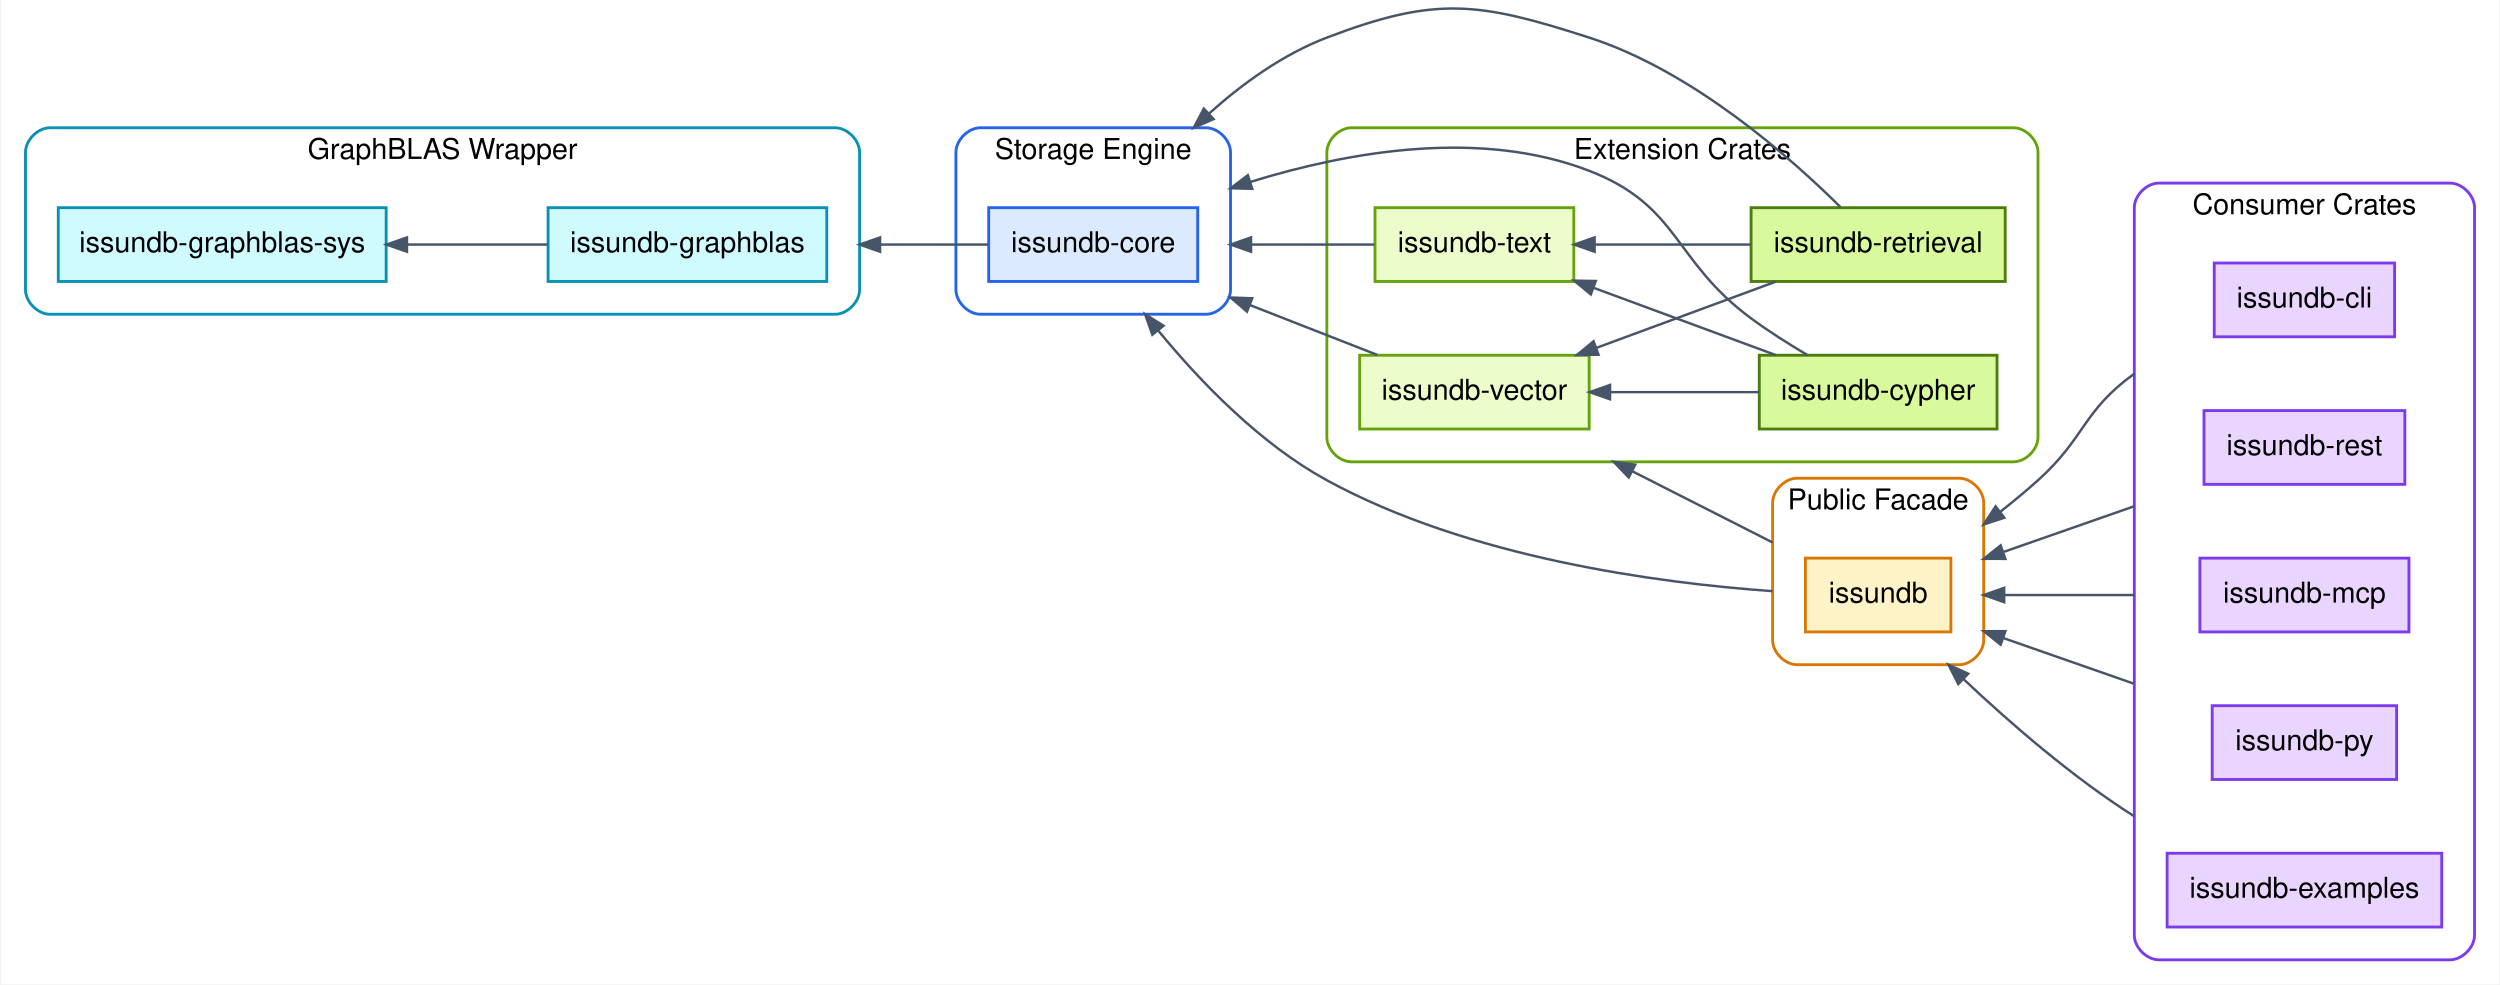
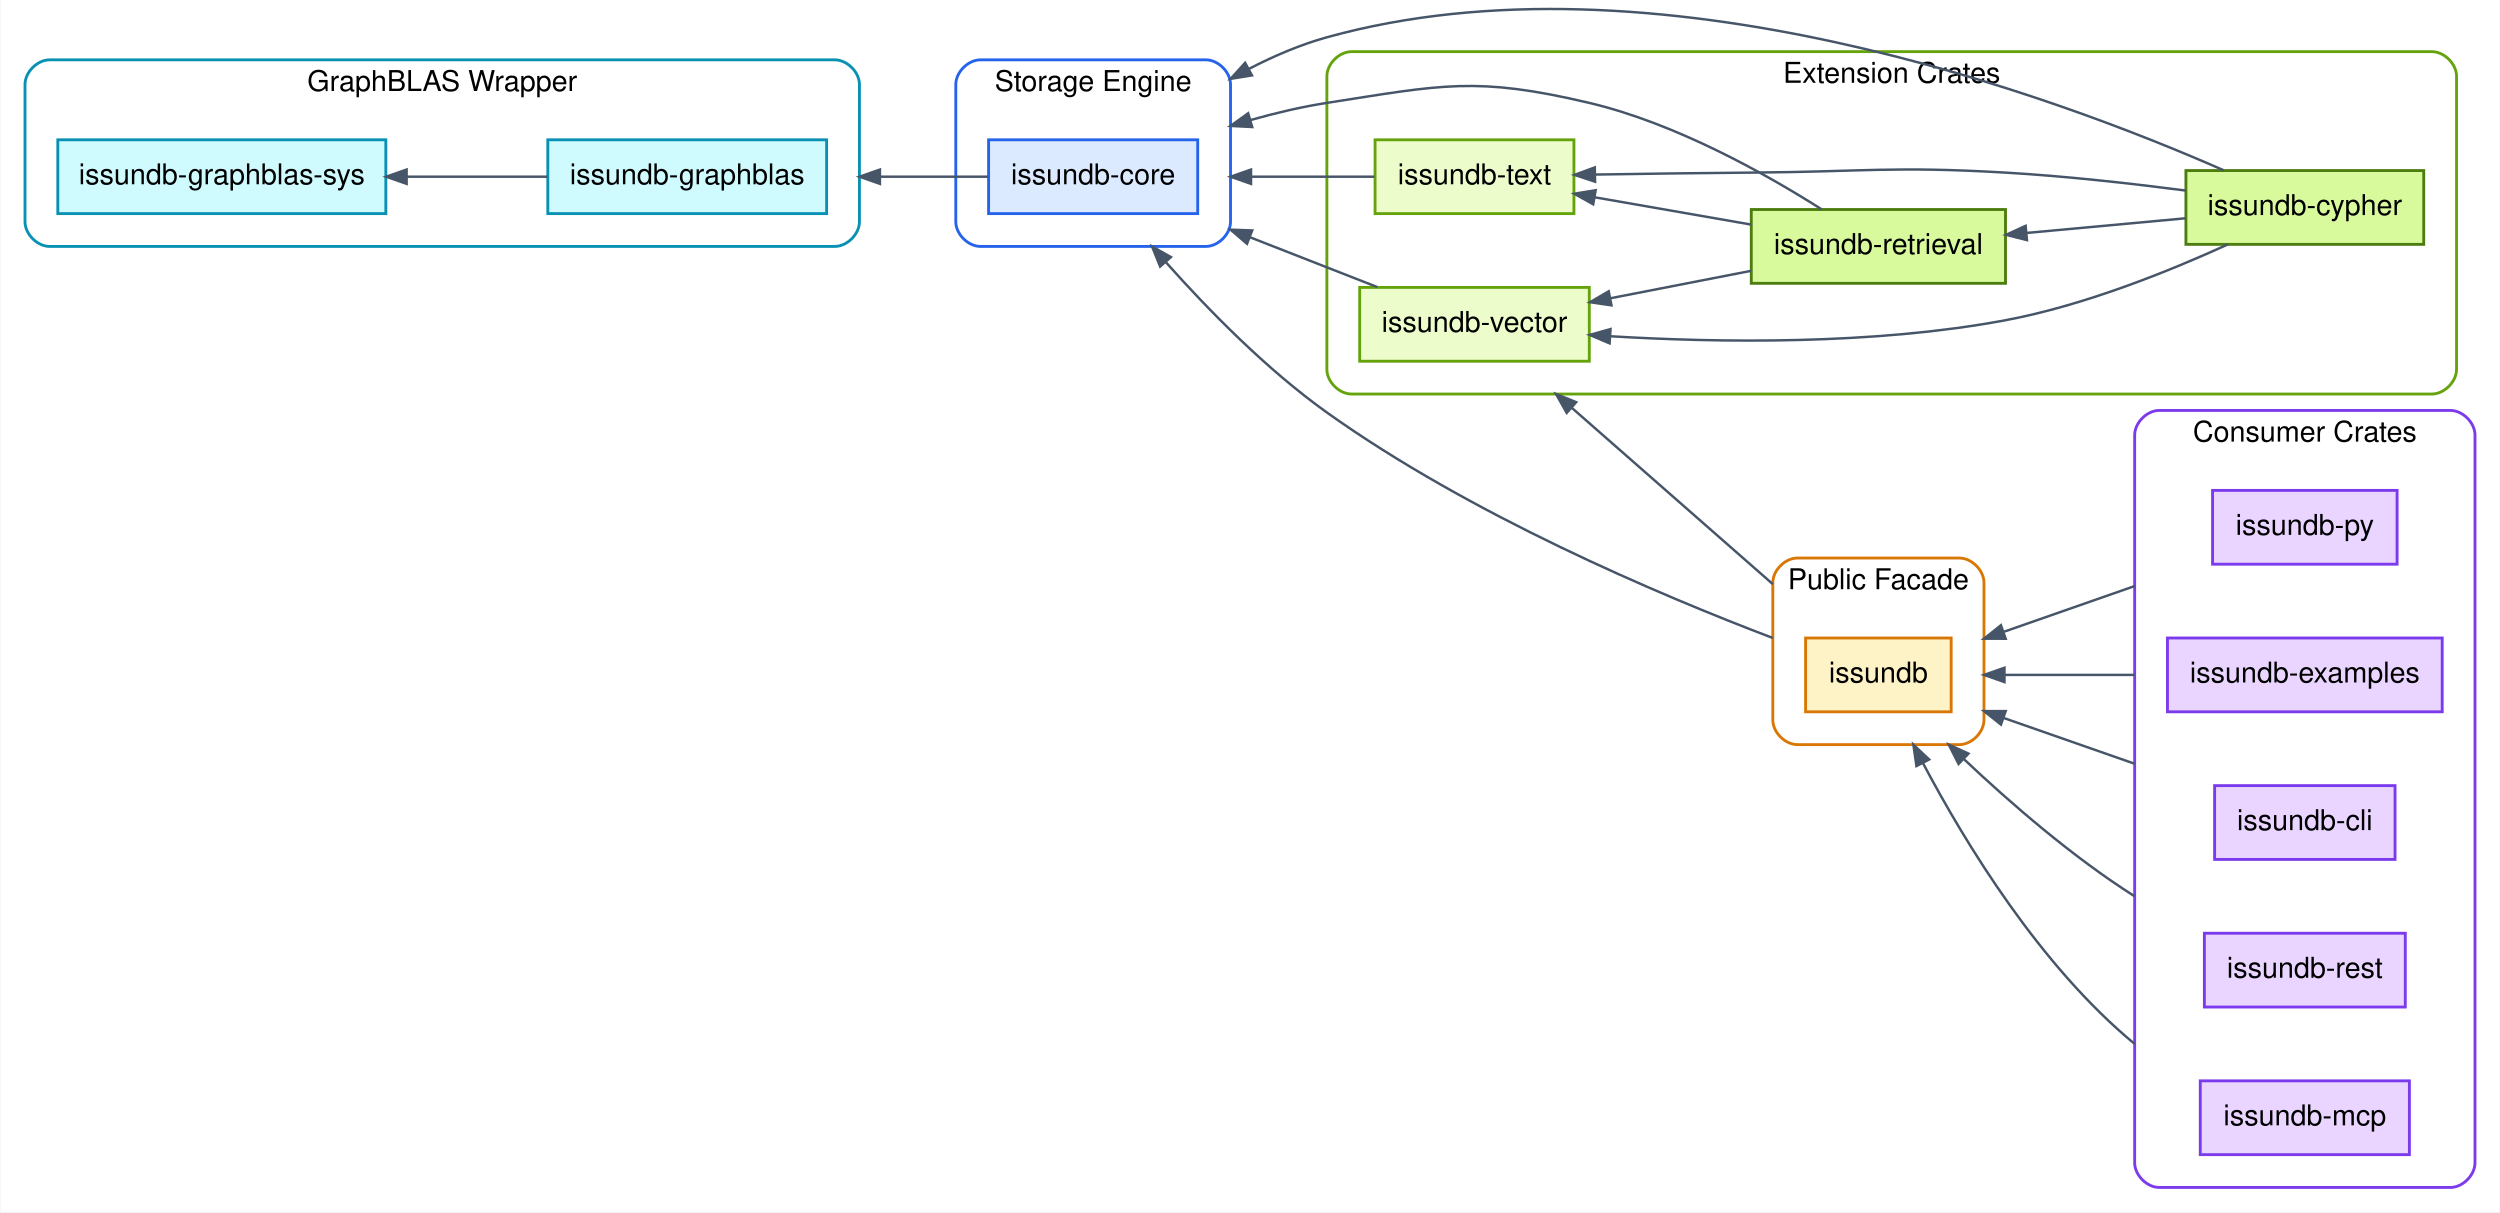
- <svg xmlns="http://www.w3.org/2000/svg" width="1219pt" height="480pt" viewBox="0.00 0.00 1219.00 480.34">
-   <g id="graph0" class="graph" transform="scale(1 1) rotate(0) translate(4 476.34)">
-     <polygon fill="white" stroke="transparent" points="-4,4 -4,-476.34 1215,-476.34 1215,4 -4,4" />
+ <svg xmlns="http://www.w3.org/2000/svg" width="1219pt" height="591pt" viewBox="0.00 0.00 1219.00 591.19">
+   <g id="graph0" class="graph" transform="scale(1 1) rotate(0) translate(4 587.19)">
+     <polygon fill="white" stroke="transparent" points="-4,4 -4,-587.19 1215,-587.19 1215,4 -4,4" />
    <g id="clust1" class="cluster">
-       <path fill="white" stroke="#0891b2" stroke-width="1.4" d="M20,-323C20,-323 403,-323 403,-323 409,-323 415,-329 415,-335 415,-335 415,-402 415,-402 415,-408 409,-414 403,-414 403,-414 20,-414 20,-414 14,-414 8,-408 8,-402 8,-402 8,-335 8,-335 8,-329 14,-323 20,-323" />
-       <text text-anchor="middle" x="211.5" y="-398.8" font-family="Helvetica,Arial,sans-serif" font-size="14.00">GraphBLAS Wrapper</text>
+       <path fill="white" stroke="#0891b2" stroke-width="1.4" d="M20,-467C20,-467 403,-467 403,-467 409,-467 415,-473 415,-479 415,-479 415,-546 415,-546 415,-552 409,-558 403,-558 403,-558 20,-558 20,-558 14,-558 8,-552 8,-546 8,-546 8,-479 8,-479 8,-473 14,-467 20,-467" />
+       <text text-anchor="middle" x="211.5" y="-542.8" font-family="Helvetica,Arial,sans-serif" font-size="14.00">GraphBLAS Wrapper</text>
    </g>
    <g id="clust2" class="cluster">
-       <path fill="white" stroke="#2563eb" stroke-width="1.4" d="M474,-323C474,-323 584,-323 584,-323 590,-323 596,-329 596,-335 596,-335 596,-402 596,-402 596,-408 590,-414 584,-414 584,-414 474,-414 474,-414 468,-414 462,-408 462,-402 462,-402 462,-335 462,-335 462,-329 468,-323 474,-323" />
-       <text text-anchor="middle" x="529" y="-398.8" font-family="Helvetica,Arial,sans-serif" font-size="14.00">Storage Engine</text>
+       <path fill="white" stroke="#2563eb" stroke-width="1.4" d="M474,-467C474,-467 584,-467 584,-467 590,-467 596,-473 596,-479 596,-479 596,-546 596,-546 596,-552 590,-558 584,-558 584,-558 474,-558 474,-558 468,-558 462,-552 462,-546 462,-546 462,-479 462,-479 462,-473 468,-467 474,-467" />
+       <text text-anchor="middle" x="529" y="-542.8" font-family="Helvetica,Arial,sans-serif" font-size="14.00">Storage Engine</text>
    </g>
    <g id="clust3" class="cluster">
-       <path fill="white" stroke="#65a30d" stroke-width="1.4" d="M655,-251C655,-251 978,-251 978,-251 984,-251 990,-257 990,-263 990,-263 990,-402 990,-402 990,-408 984,-414 978,-414 978,-414 655,-414 655,-414 649,-414 643,-408 643,-402 643,-402 643,-263 643,-263 643,-257 649,-251 655,-251" />
-       <text text-anchor="middle" x="816.5" y="-398.8" font-family="Helvetica,Arial,sans-serif" font-size="14.00">Extension Crates</text>
+       <path fill="white" stroke="#65a30d" stroke-width="1.4" d="M655,-395C655,-395 1182,-395 1182,-395 1188,-395 1194,-401 1194,-407 1194,-407 1194,-550 1194,-550 1194,-556 1188,-562 1182,-562 1182,-562 655,-562 655,-562 649,-562 643,-556 643,-550 643,-550 643,-407 643,-407 643,-401 649,-395 655,-395" />
+       <text text-anchor="middle" x="918.5" y="-546.8" font-family="Helvetica,Arial,sans-serif" font-size="14.00">Extension Crates</text>
    </g>
    <g id="clust4" class="cluster">
-       <path fill="white" stroke="#d97706" stroke-width="1.4" d="M872.5,-152C872.5,-152 951.5,-152 951.5,-152 957.5,-152 963.5,-158 963.5,-164 963.5,-164 963.5,-231 963.5,-231 963.5,-237 957.5,-243 951.5,-243 951.5,-243 872.5,-243 872.5,-243 866.5,-243 860.5,-237 860.5,-231 860.5,-231 860.5,-164 860.5,-164 860.5,-158 866.5,-152 872.5,-152" />
-       <text text-anchor="middle" x="912" y="-227.8" font-family="Helvetica,Arial,sans-serif" font-size="14.00">Public Facade</text>
+       <path fill="white" stroke="#d97706" stroke-width="1.4" d="M872.5,-224C872.5,-224 951.5,-224 951.5,-224 957.5,-224 963.5,-230 963.5,-236 963.5,-236 963.5,-303 963.5,-303 963.5,-309 957.5,-315 951.5,-315 951.5,-315 872.5,-315 872.5,-315 866.5,-315 860.5,-309 860.5,-303 860.5,-303 860.5,-236 860.5,-236 860.5,-230 866.5,-224 872.5,-224" />
+       <text text-anchor="middle" x="912" y="-299.8" font-family="Helvetica,Arial,sans-serif" font-size="14.00">Public Facade</text>
    </g>
    <g id="clust5" class="cluster">
      <path fill="white" stroke="#7c3aed" stroke-width="1.4" d="M1049,-8C1049,-8 1191,-8 1191,-8 1197,-8 1203,-14 1203,-20 1203,-20 1203,-375 1203,-375 1203,-381 1197,-387 1191,-387 1191,-387 1049,-387 1049,-387 1043,-387 1037,-381 1037,-375 1037,-375 1037,-20 1037,-20 1037,-14 1043,-8 1049,-8" />
      <text text-anchor="middle" x="1120" y="-371.8" font-family="Helvetica,Arial,sans-serif" font-size="14.00">Consumer Crates</text>
    </g>
    <g id="node1" class="node">
-       <polygon fill="#cffafe" stroke="#0891b2" stroke-width="1.4" points="184,-375 24,-375 24,-339 184,-339 184,-375" />
-       <text text-anchor="middle" x="104" y="-353.3" font-family="Helvetica,Arial,sans-serif" font-size="14.00">issundb-graphblas-sys</text>
+       <polygon fill="#cffafe" stroke="#0891b2" stroke-width="1.4" points="184,-519 24,-519 24,-483 184,-483 184,-519" />
+       <text text-anchor="middle" x="104" y="-497.3" font-family="Helvetica,Arial,sans-serif" font-size="14.00">issundb-graphblas-sys</text>
    </g>
    <g id="node2" class="node">
-       <polygon fill="#cffafe" stroke="#0891b2" stroke-width="1.4" points="399,-375 263,-375 263,-339 399,-339 399,-375" />
-       <text text-anchor="middle" x="331" y="-353.3" font-family="Helvetica,Arial,sans-serif" font-size="14.00">issundb-graphblas</text>
+       <polygon fill="#cffafe" stroke="#0891b2" stroke-width="1.4" points="399,-519 263,-519 263,-483 399,-483 399,-519" />
+       <text text-anchor="middle" x="331" y="-497.3" font-family="Helvetica,Arial,sans-serif" font-size="14.00">issundb-graphblas</text>
    </g>
    <g id="edge1" class="edge">
-       <path fill="none" stroke="#475569" stroke-width="1.2" d="M262.8,-357C241.25,-357 217.05,-357 194.19,-357" />
-       <polygon fill="#475569" stroke="#475569" stroke-width="1.2" points="194.14,-353.5 184.14,-357 194.14,-360.5 194.14,-353.5" />
+       <path fill="none" stroke="#475569" stroke-width="1.2" d="M262.8,-501C241.25,-501 217.05,-501 194.19,-501" />
+       <polygon fill="#475569" stroke="#475569" stroke-width="1.2" points="194.14,-497.5 184.14,-501 194.14,-504.5 194.14,-497.5" />
    </g>
    <g id="node3" class="node">
-       <polygon fill="#dbeafe" stroke="#2563eb" stroke-width="1.4" points="580,-375 478,-375 478,-339 580,-339 580,-375" />
-       <text text-anchor="middle" x="529" y="-353.3" font-family="Helvetica,Arial,sans-serif" font-size="14.00">issundb-core</text>
+       <polygon fill="#dbeafe" stroke="#2563eb" stroke-width="1.4" points="580,-519 478,-519 478,-483 580,-483 580,-519" />
+       <text text-anchor="middle" x="529" y="-497.3" font-family="Helvetica,Arial,sans-serif" font-size="14.00">issundb-core</text>
    </g>
    <g id="edge2" class="edge">
-       <path fill="none" stroke="#475569" stroke-width="1.2" d="M477.78,-357C461.65,-357 443.24,-357 425.06,-357" />
-       <polygon fill="#475569" stroke="#475569" stroke-width="1.2" points="425,-353.5 415,-357 425,-360.5 425,-353.5" />
+       <path fill="none" stroke="#475569" stroke-width="1.2" d="M477.78,-501C461.65,-501 443.24,-501 425.06,-501" />
+       <polygon fill="#475569" stroke="#475569" stroke-width="1.2" points="425,-497.5 415,-501 425,-504.5 425,-497.5" />
    </g>
    <g id="node4" class="node">
-       <polygon fill="#ecfccb" stroke="#65a30d" stroke-width="1.4" points="771,-303 659,-303 659,-267 771,-267 771,-303" />
-       <text text-anchor="middle" x="715" y="-281.3" font-family="Helvetica,Arial,sans-serif" font-size="14.00">issundb-vector</text>
+       <polygon fill="#ecfccb" stroke="#65a30d" stroke-width="1.4" points="771,-447 659,-447 659,-411 771,-411 771,-447" />
+       <text text-anchor="middle" x="715" y="-425.3" font-family="Helvetica,Arial,sans-serif" font-size="14.00">issundb-vector</text>
    </g>
    <g id="edge3" class="edge">
-       <path fill="none" stroke="#475569" stroke-width="1.2" d="M667.57,-303.17C648.77,-310.53 626.57,-319.21 605.55,-327.44" />
-       <polygon fill="#475569" stroke="#475569" stroke-width="1.2" points="604.03,-324.27 596,-331.18 606.58,-330.79 604.03,-324.27" />
+       <path fill="none" stroke="#475569" stroke-width="1.2" d="M667.57,-447.17C648.77,-454.53 626.57,-463.21 605.55,-471.44" />
+       <polygon fill="#475569" stroke="#475569" stroke-width="1.2" points="604.03,-468.27 596,-475.18 606.58,-474.79 604.03,-468.27" />
    </g>
    <g id="node5" class="node">
-       <polygon fill="#ecfccb" stroke="#65a30d" stroke-width="1.4" points="763.5,-375 666.5,-375 666.5,-339 763.5,-339 763.5,-375" />
-       <text text-anchor="middle" x="715" y="-353.3" font-family="Helvetica,Arial,sans-serif" font-size="14.00">issundb-text</text>
+       <polygon fill="#ecfccb" stroke="#65a30d" stroke-width="1.4" points="763.5,-519 666.5,-519 666.5,-483 763.5,-483 763.5,-519" />
+       <text text-anchor="middle" x="715" y="-497.3" font-family="Helvetica,Arial,sans-serif" font-size="14.00">issundb-text</text>
    </g>
    <g id="edge4" class="edge">
-       <path fill="none" stroke="#475569" stroke-width="1.2" d="M666.14,-357C647.83,-357 626.48,-357 606.18,-357" />
-       <polygon fill="#475569" stroke="#475569" stroke-width="1.2" points="606,-353.5 596,-357 606,-360.5 606,-353.5" />
+       <path fill="none" stroke="#475569" stroke-width="1.2" d="M666.14,-501C647.83,-501 626.48,-501 606.18,-501" />
+       <polygon fill="#475569" stroke="#475569" stroke-width="1.2" points="606,-497.5 596,-501 606,-504.5 606,-497.5" />
    </g>
    <g id="node6" class="node">
-       <polygon fill="#d9f99d" stroke="#4d7c0f" stroke-width="1.4" points="974,-375 850,-375 850,-339 974,-339 974,-375" />
-       <text text-anchor="middle" x="912" y="-353.3" font-family="Helvetica,Arial,sans-serif" font-size="14.00">issundb-retrieval</text>
+       <polygon fill="#d9f99d" stroke="#4d7c0f" stroke-width="1.4" points="974,-485 850,-485 850,-449 974,-449 974,-485" />
+       <text text-anchor="middle" x="912" y="-463.3" font-family="Helvetica,Arial,sans-serif" font-size="14.00">issundb-retrieval</text>
    </g>
    <g id="edge5" class="edge">
-       <path fill="none" stroke="#475569" stroke-width="1.2" d="M893.65,-375.26C869.08,-399.65 821.48,-441.69 771,-458 716.87,-475.49 696.15,-478.29 643,-458 621.94,-449.96 602.32,-435.99 585.54,-420.96" />
-       <polygon fill="#475569" stroke="#475569" stroke-width="1.2" points="587.74,-418.23 578.03,-414 582.98,-423.37 587.74,-418.23" />
+       <path fill="none" stroke="#475569" stroke-width="1.2" d="M884.3,-485.1C857.15,-502.32 813.18,-527.04 771,-537 715.63,-550.07 699.21,-545.74 643,-537 630.77,-535.1 618.06,-532.11 605.76,-528.64" />
+       <polygon fill="#475569" stroke="#475569" stroke-width="1.2" points="606.58,-525.23 596,-525.77 604.6,-531.95 606.58,-525.23" />
    </g>
    <g id="edge6" class="edge">
-       <path fill="none" stroke="#475569" stroke-width="1.2" d="M862.04,-338.92C835.5,-329.12 802.52,-316.95 774.61,-306.64" />
-       <polygon fill="#475569" stroke="#475569" stroke-width="1.2" points="775.57,-303.26 764.98,-303.08 773.14,-309.83 775.57,-303.26" />
+       <path fill="none" stroke="#475569" stroke-width="1.2" d="M849.84,-455.08C828.04,-450.83 803.42,-446.04 781.3,-441.72" />
+       <polygon fill="#475569" stroke="#475569" stroke-width="1.2" points="781.81,-438.26 771.32,-439.78 780.47,-445.13 781.81,-438.26" />
    </g>
    <g id="edge7" class="edge">
-       <path fill="none" stroke="#475569" stroke-width="1.2" d="M849.84,-357C825.5,-357 797.64,-357 773.66,-357" />
-       <polygon fill="#475569" stroke="#475569" stroke-width="1.2" points="773.65,-353.5 763.65,-357 773.65,-360.5 773.65,-353.5" />
+       <path fill="none" stroke="#475569" stroke-width="1.2" d="M849.84,-477.66C825.5,-481.91 797.64,-486.77 773.66,-490.95" />
+       <polygon fill="#475569" stroke="#475569" stroke-width="1.2" points="772.9,-487.53 763.65,-492.69 774.1,-494.42 772.9,-487.53" />
    </g>
    <g id="node7" class="node">
-       <polygon fill="#d9f99d" stroke="#4d7c0f" stroke-width="1.4" points="970,-303 854,-303 854,-267 970,-267 970,-303" />
-       <text text-anchor="middle" x="912" y="-281.3" font-family="Helvetica,Arial,sans-serif" font-size="14.00">issundb-cypher</text>
+       <polygon fill="#d9f99d" stroke="#4d7c0f" stroke-width="1.4" points="1178,-504 1062,-504 1062,-468 1178,-468 1178,-504" />
+       <text text-anchor="middle" x="1120" y="-482.3" font-family="Helvetica,Arial,sans-serif" font-size="14.00">issundb-cypher</text>
    </g>
    <g id="edge8" class="edge">
-       <path fill="none" stroke="#475569" stroke-width="1.2" d="M877.6,-303.04C868.41,-308.45 858.61,-314.64 850,-321 811.79,-349.22 815.3,-375.84 771,-393 718.07,-413.5 654.41,-402.62 605.82,-387.62" />
-       <polygon fill="#475569" stroke="#475569" stroke-width="1.2" points="606.59,-384.2 596,-384.47 604.45,-390.86 606.59,-384.2" />
+       <path fill="none" stroke="#475569" stroke-width="1.2" d="M1080.49,-504.1C998.77,-540.04 802.43,-613.27 643,-569 630.04,-565.4 617.09,-559.88 604.81,-553.5" />
+       <polygon fill="#475569" stroke="#475569" stroke-width="1.2" points="606.46,-550.41 596,-548.72 603.12,-556.56 606.46,-550.41" />
    </g>
    <g id="edge10" class="edge">
-       <path fill="none" stroke="#475569" stroke-width="1.2" d="M853.81,-285C831.1,-285 804.85,-285 781.39,-285" />
-       <polygon fill="#475569" stroke="#475569" stroke-width="1.2" points="781.17,-281.5 771.17,-285 781.17,-288.5 781.17,-281.5" />
+       <path fill="none" stroke="#475569" stroke-width="1.2" d="M1082.5,-468C1053.79,-454.88 1012.37,-438.19 974,-431 909.3,-418.88 833.87,-420.02 781.34,-423.18" />
+       <polygon fill="#475569" stroke="#475569" stroke-width="1.2" points="780.9,-419.7 771.15,-423.84 781.35,-426.69 780.9,-419.7" />
    </g>
    <g id="edge9" class="edge">
-       <path fill="none" stroke="#475569" stroke-width="1.2" d="M862.04,-303.08C835.1,-313.02 801.51,-325.43 773.34,-335.83" />
-       <polygon fill="#475569" stroke="#475569" stroke-width="1.2" points="771.8,-332.67 763.63,-339.41 774.22,-339.23 771.8,-332.67" />
+       <path fill="none" stroke="#475569" stroke-width="1.2" d="M1061.97,-494.24C1035.31,-497.7 1003.1,-501.3 974,-503 918.98,-506.21 905.11,-503.41 850,-503 825.07,-502.81 797.54,-502.43 773.95,-502.05" />
+       <polygon fill="#475569" stroke="#475569" stroke-width="1.2" points="773.81,-498.55 763.75,-501.89 773.69,-505.55 773.81,-498.55" />
+     </g>
+     <g id="edge11" class="edge">
+       <path fill="none" stroke="#475569" stroke-width="1.2" d="M1061.89,-480.73C1037.93,-478.52 1009.79,-475.93 984.47,-473.59" />
+       <polygon fill="#475569" stroke="#475569" stroke-width="1.2" points="984.47,-470.08 974.19,-472.64 983.82,-477.05 984.47,-470.08" />
    </g>
    <g id="node8" class="node">
-       <polygon fill="#fef3c7" stroke="#d97706" stroke-width="1.4" points="947.5,-204 876.5,-204 876.5,-168 947.5,-168 947.5,-204" />
-       <text text-anchor="middle" x="912" y="-182.3" font-family="Helvetica,Arial,sans-serif" font-size="14.00">issundb</text>
-     </g>
-     <g id="edge11" class="edge">
-       <path fill="none" stroke="#475569" stroke-width="1.2" d="M860.5,-187.88C804.27,-191.86 712.2,-204.19 643,-242 610.39,-259.82 581.22,-290.08 560.68,-315.09" />
-       <polygon fill="#475569" stroke="#475569" stroke-width="1.2" points="557.86,-313.01 554.33,-323 563.32,-317.4 557.86,-313.01" />
+       <polygon fill="#fef3c7" stroke="#d97706" stroke-width="1.4" points="947.5,-276 876.5,-276 876.5,-240 947.5,-240 947.5,-276" />
+       <text text-anchor="middle" x="912" y="-254.3" font-family="Helvetica,Arial,sans-serif" font-size="14.00">issundb</text>
    </g>
    <g id="edge12" class="edge">
-       <path fill="none" stroke="#475569" stroke-width="1.2" d="M860.5,-211.64C839.6,-222.25 814.9,-234.79 791.89,-246.47" />
-       <polygon fill="#475569" stroke="#475569" stroke-width="1.2" points="790.3,-243.35 782.97,-251 793.47,-249.6 790.3,-243.35" />
+       <path fill="none" stroke="#475569" stroke-width="1.2" d="M860.5,-276C804.4,-297.33 712.56,-336.35 643,-386 613.79,-406.85 585.49,-435.66 564.52,-459.23" />
+       <polygon fill="#475569" stroke="#475569" stroke-width="1.2" points="561.67,-457.18 557.7,-467 566.93,-461.8 561.67,-457.18" />
+     </g>
+     <g id="edge13" class="edge">
+       <path fill="none" stroke="#475569" stroke-width="1.2" d="M860.5,-302.28C830.2,-328.86 791.93,-362.42 762.39,-388.32" />
+       <polygon fill="#475569" stroke="#475569" stroke-width="1.2" points="759.98,-385.78 754.77,-395 764.6,-391.04 759.98,-385.78" />
    </g>
    <g id="node9" class="node">
-       <polygon fill="#e9d5ff" stroke="#7c3aed" stroke-width="1.4" points="1164,-348 1076,-348 1076,-312 1164,-312 1164,-348" />
-       <text text-anchor="middle" x="1120" y="-326.3" font-family="Helvetica,Arial,sans-serif" font-size="14.00">issundb-cli</text>
+       <polygon fill="#e9d5ff" stroke="#7c3aed" stroke-width="1.4" points="1164,-204 1076,-204 1076,-168 1164,-168 1164,-204" />
+       <text text-anchor="middle" x="1120" y="-182.3" font-family="Helvetica,Arial,sans-serif" font-size="14.00">issundb-cli</text>
    </g>
-     <g id="edge13" class="edge">
-       <path fill="none" stroke="#475569" stroke-width="1.2" d="M1037,-294C1011.73,-275.78 1013.17,-262.83 990,-242 984.21,-236.8 977.95,-231.62 971.59,-226.62" />
-       <polygon fill="#475569" stroke="#475569" stroke-width="1.2" points="973.56,-223.72 963.5,-220.41 969.3,-229.28 973.56,-223.72" />
+     <g id="edge14" class="edge">
+       <path fill="none" stroke="#475569" stroke-width="1.2" d="M1037,-214.66C1015.64,-222.13 993.01,-230.04 973.02,-237.02" />
+       <polygon fill="#475569" stroke="#475569" stroke-width="1.2" points="971.78,-233.75 963.5,-240.35 974.09,-240.36 971.78,-233.75" />
    </g>
    <g id="node10" class="node">
-       <polygon fill="#e9d5ff" stroke="#7c3aed" stroke-width="1.4" points="1169,-276 1071,-276 1071,-240 1169,-240 1169,-276" />
-       <text text-anchor="middle" x="1120" y="-254.3" font-family="Helvetica,Arial,sans-serif" font-size="14.00">issundb-rest</text>
+       <polygon fill="#e9d5ff" stroke="#7c3aed" stroke-width="1.4" points="1169,-132 1071,-132 1071,-96 1169,-96 1169,-132" />
+       <text text-anchor="middle" x="1120" y="-110.3" font-family="Helvetica,Arial,sans-serif" font-size="14.00">issundb-rest</text>
    </g>
-     <g id="edge14" class="edge">
-       <path fill="none" stroke="#475569" stroke-width="1.2" d="M1037,-229.34C1015.61,-221.86 992.96,-213.95 972.95,-206.95" />
-       <polygon fill="#475569" stroke="#475569" stroke-width="1.2" points="974.09,-203.64 963.5,-203.65 971.78,-210.25 974.09,-203.64" />
+     <g id="edge15" class="edge">
+       <path fill="none" stroke="#475569" stroke-width="1.2" d="M1037,-150C1006.87,-169.1 976.61,-195.29 953.53,-217.09" />
+       <polygon fill="#475569" stroke="#475569" stroke-width="1.2" points="951.11,-214.56 946.3,-224 955.94,-219.62 951.11,-214.56" />
    </g>
    <g id="node11" class="node">
-       <polygon fill="#e9d5ff" stroke="#7c3aed" stroke-width="1.4" points="1171,-204 1069,-204 1069,-168 1171,-168 1171,-204" />
-       <text text-anchor="middle" x="1120" y="-182.3" font-family="Helvetica,Arial,sans-serif" font-size="14.00">issundb-mcp</text>
+       <polygon fill="#e9d5ff" stroke="#7c3aed" stroke-width="1.4" points="1171,-60 1069,-60 1069,-24 1171,-24 1171,-60" />
+       <text text-anchor="middle" x="1120" y="-38.3" font-family="Helvetica,Arial,sans-serif" font-size="14.00">issundb-mcp</text>
    </g>
-     <g id="edge15" class="edge">
-       <path fill="none" stroke="#475569" stroke-width="1.2" d="M1037,-186C1015.82,-186 993.4,-186 973.53,-186" />
-       <polygon fill="#475569" stroke="#475569" stroke-width="1.2" points="973.5,-182.5 963.5,-186 973.5,-189.5 973.5,-182.5" />
+     <g id="edge16" class="edge">
+       <path fill="none" stroke="#475569" stroke-width="1.2" d="M1037,-78C991.1,-115.93 954.89,-174.98 933.73,-215.01" />
+       <polygon fill="#475569" stroke="#475569" stroke-width="1.2" points="930.56,-213.52 929.06,-224 936.77,-216.74 930.56,-213.52" />
    </g>
    <g id="node12" class="node">
-       <polygon fill="#e9d5ff" stroke="#7c3aed" stroke-width="1.4" points="1165,-132 1075,-132 1075,-96 1165,-96 1165,-132" />
-       <text text-anchor="middle" x="1120" y="-110.3" font-family="Helvetica,Arial,sans-serif" font-size="14.00">issundb-py</text>
+       <polygon fill="#e9d5ff" stroke="#7c3aed" stroke-width="1.4" points="1165,-348 1075,-348 1075,-312 1165,-312 1165,-348" />
+       <text text-anchor="middle" x="1120" y="-326.3" font-family="Helvetica,Arial,sans-serif" font-size="14.00">issundb-py</text>
    </g>
-     <g id="edge16" class="edge">
-       <path fill="none" stroke="#475569" stroke-width="1.2" d="M1037,-142.66C1015.75,-150.09 993.25,-157.95 973.34,-164.91" />
-       <polygon fill="#475569" stroke="#475569" stroke-width="1.2" points="971.78,-161.75 963.5,-168.35 974.09,-168.36 971.78,-161.75" />
+     <g id="edge17" class="edge">
+       <path fill="none" stroke="#475569" stroke-width="1.2" d="M1037,-301.34C1015.75,-293.91 993.25,-286.05 973.34,-279.09" />
+       <polygon fill="#475569" stroke="#475569" stroke-width="1.2" points="974.09,-275.64 963.5,-275.65 971.78,-282.25 974.09,-275.64" />
    </g>
    <g id="node13" class="node">
-       <polygon fill="#e9d5ff" stroke="#7c3aed" stroke-width="1.4" points="1187,-60 1053,-60 1053,-24 1187,-24 1187,-60" />
-       <text text-anchor="middle" x="1120" y="-38.3" font-family="Helvetica,Arial,sans-serif" font-size="14.00">issundb-examples</text>
+       <polygon fill="#e9d5ff" stroke="#7c3aed" stroke-width="1.4" points="1187,-276 1053,-276 1053,-240 1187,-240 1187,-276" />
+       <text text-anchor="middle" x="1120" y="-254.3" font-family="Helvetica,Arial,sans-serif" font-size="14.00">issundb-examples</text>
    </g>
-     <g id="edge17" class="edge">
-       <path fill="none" stroke="#475569" stroke-width="1.2" d="M1037,-78C1006.87,-97.1 976.61,-123.29 953.53,-145.09" />
-       <polygon fill="#475569" stroke="#475569" stroke-width="1.2" points="951.11,-142.56 946.3,-152 955.94,-147.62 951.11,-142.56" />
+     <g id="edge18" class="edge">
+       <path fill="none" stroke="#475569" stroke-width="1.2" d="M1037,-258C1015.83,-258 993.42,-258 973.56,-258" />
+       <polygon fill="#475569" stroke="#475569" stroke-width="1.2" points="973.5,-254.5 963.5,-258 973.5,-261.5 973.5,-254.5" />
    </g>
  </g>
</svg>
